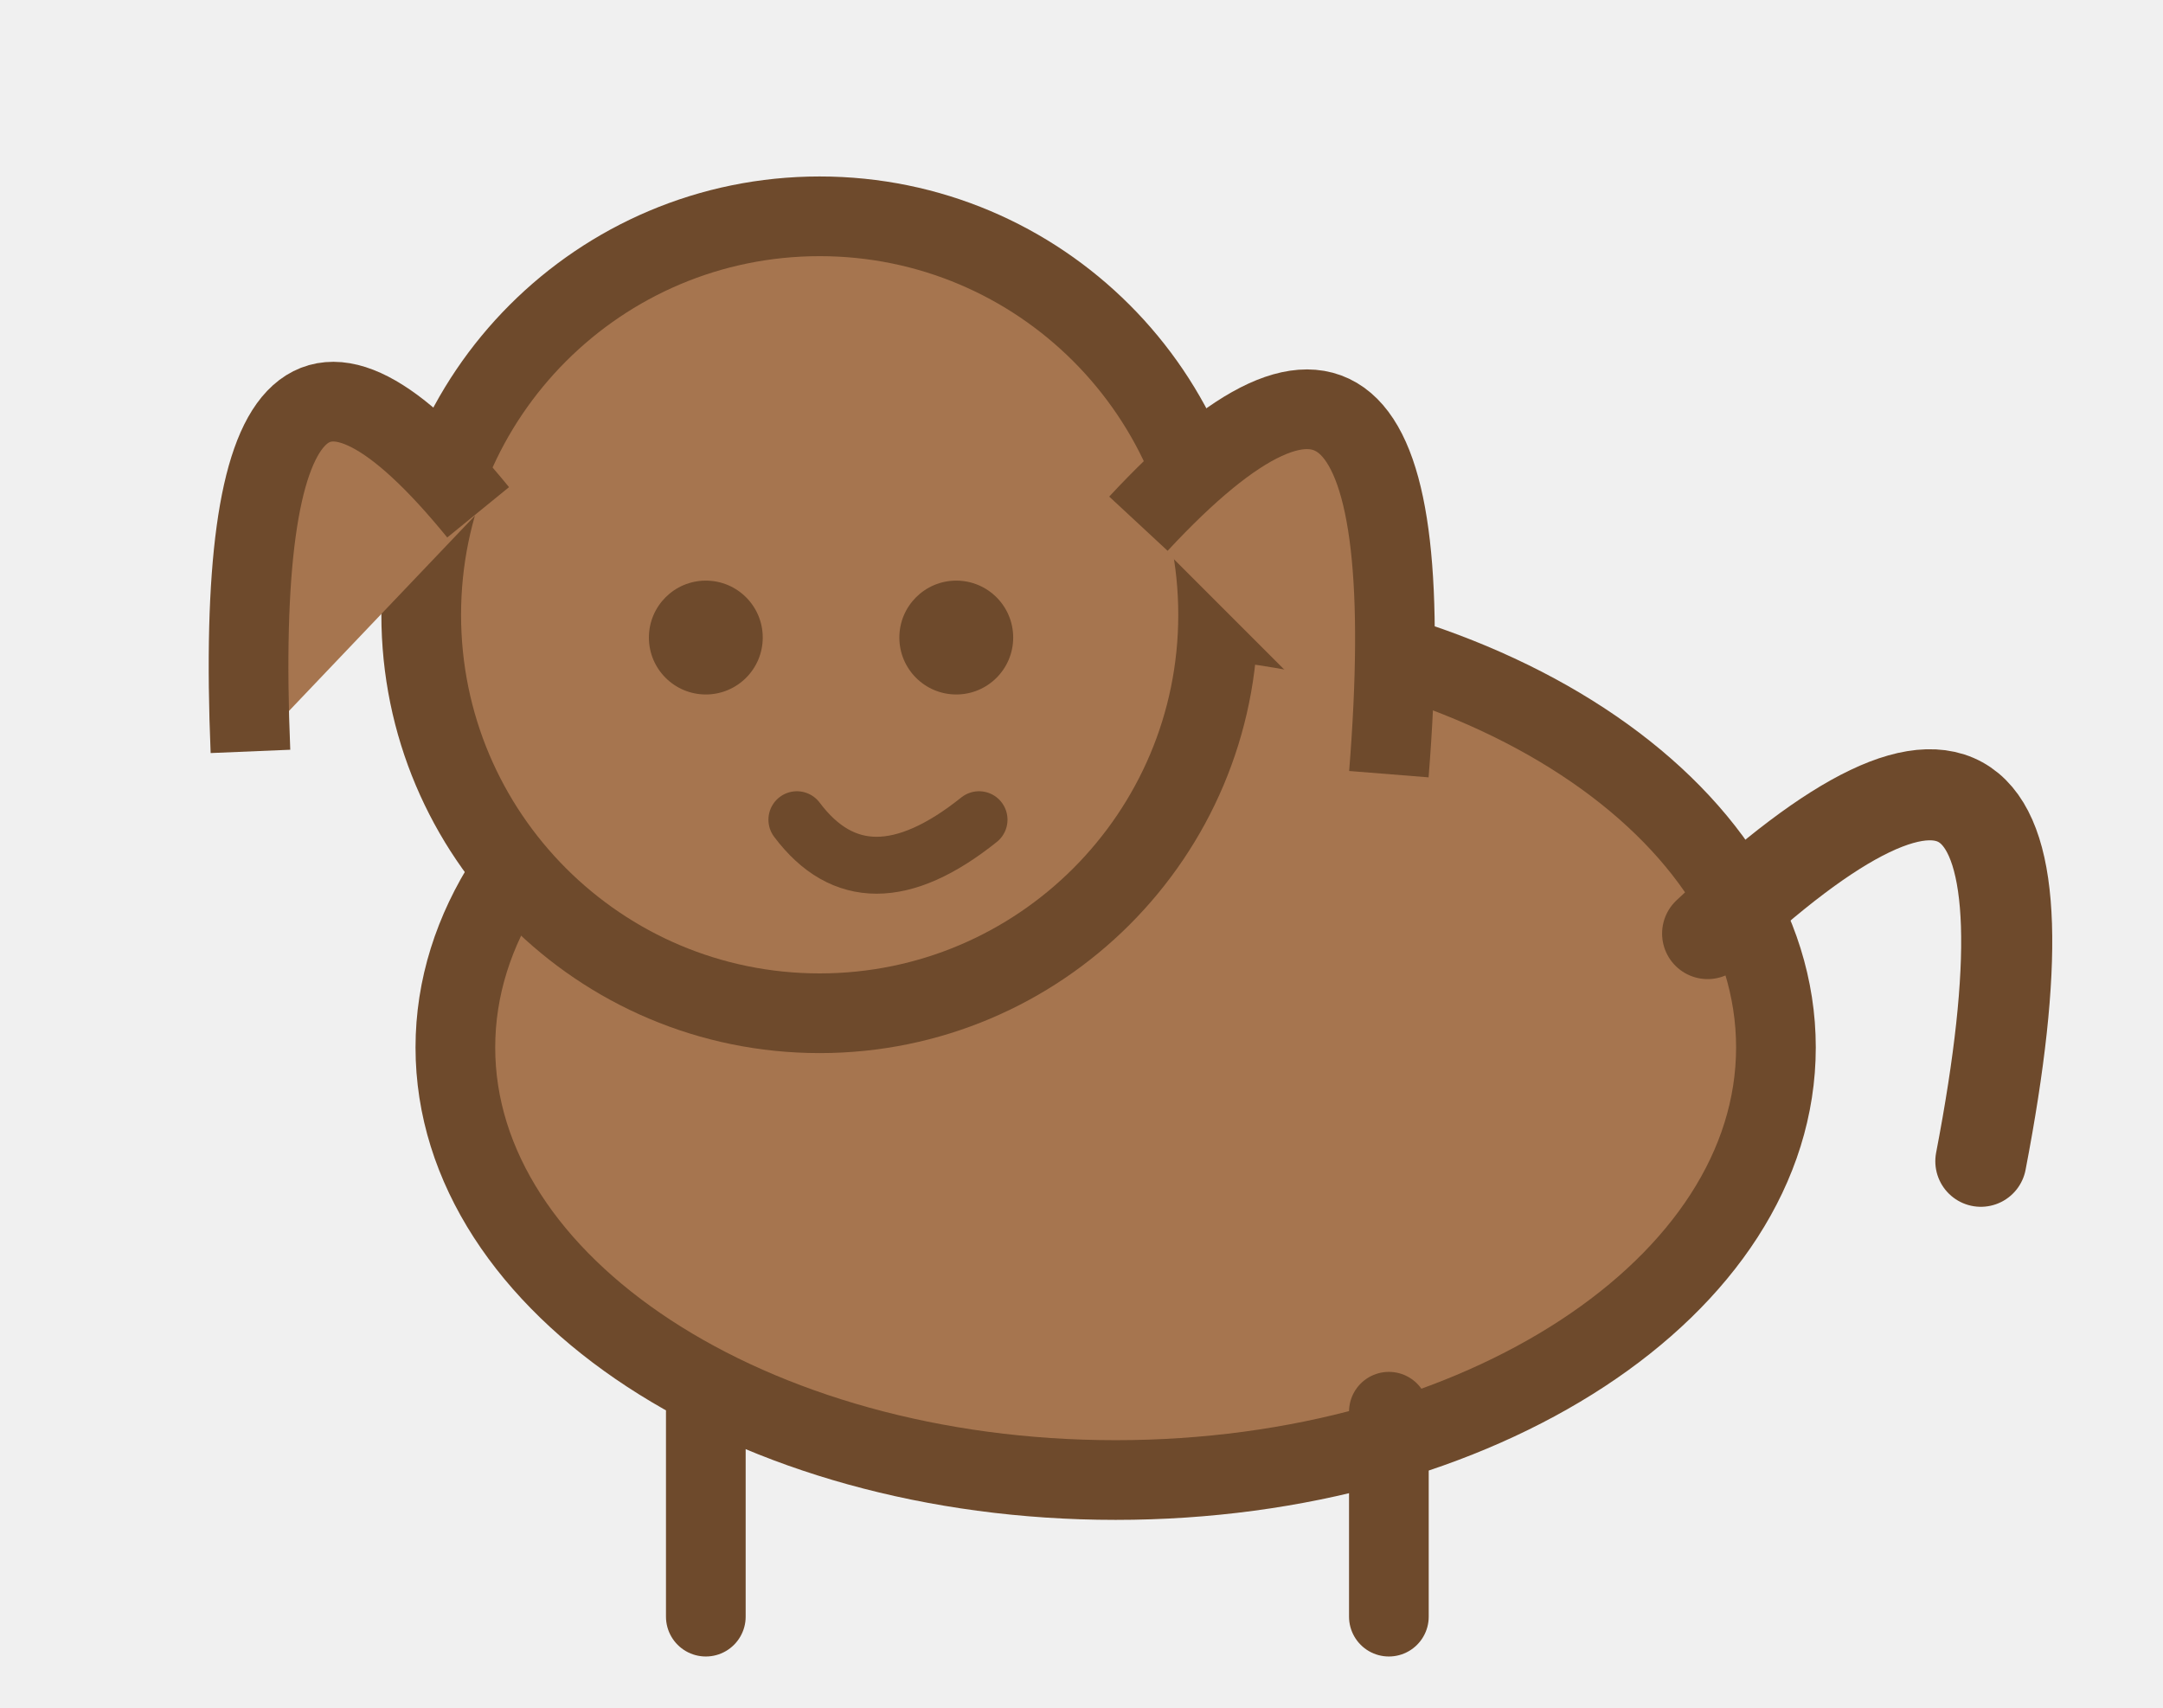
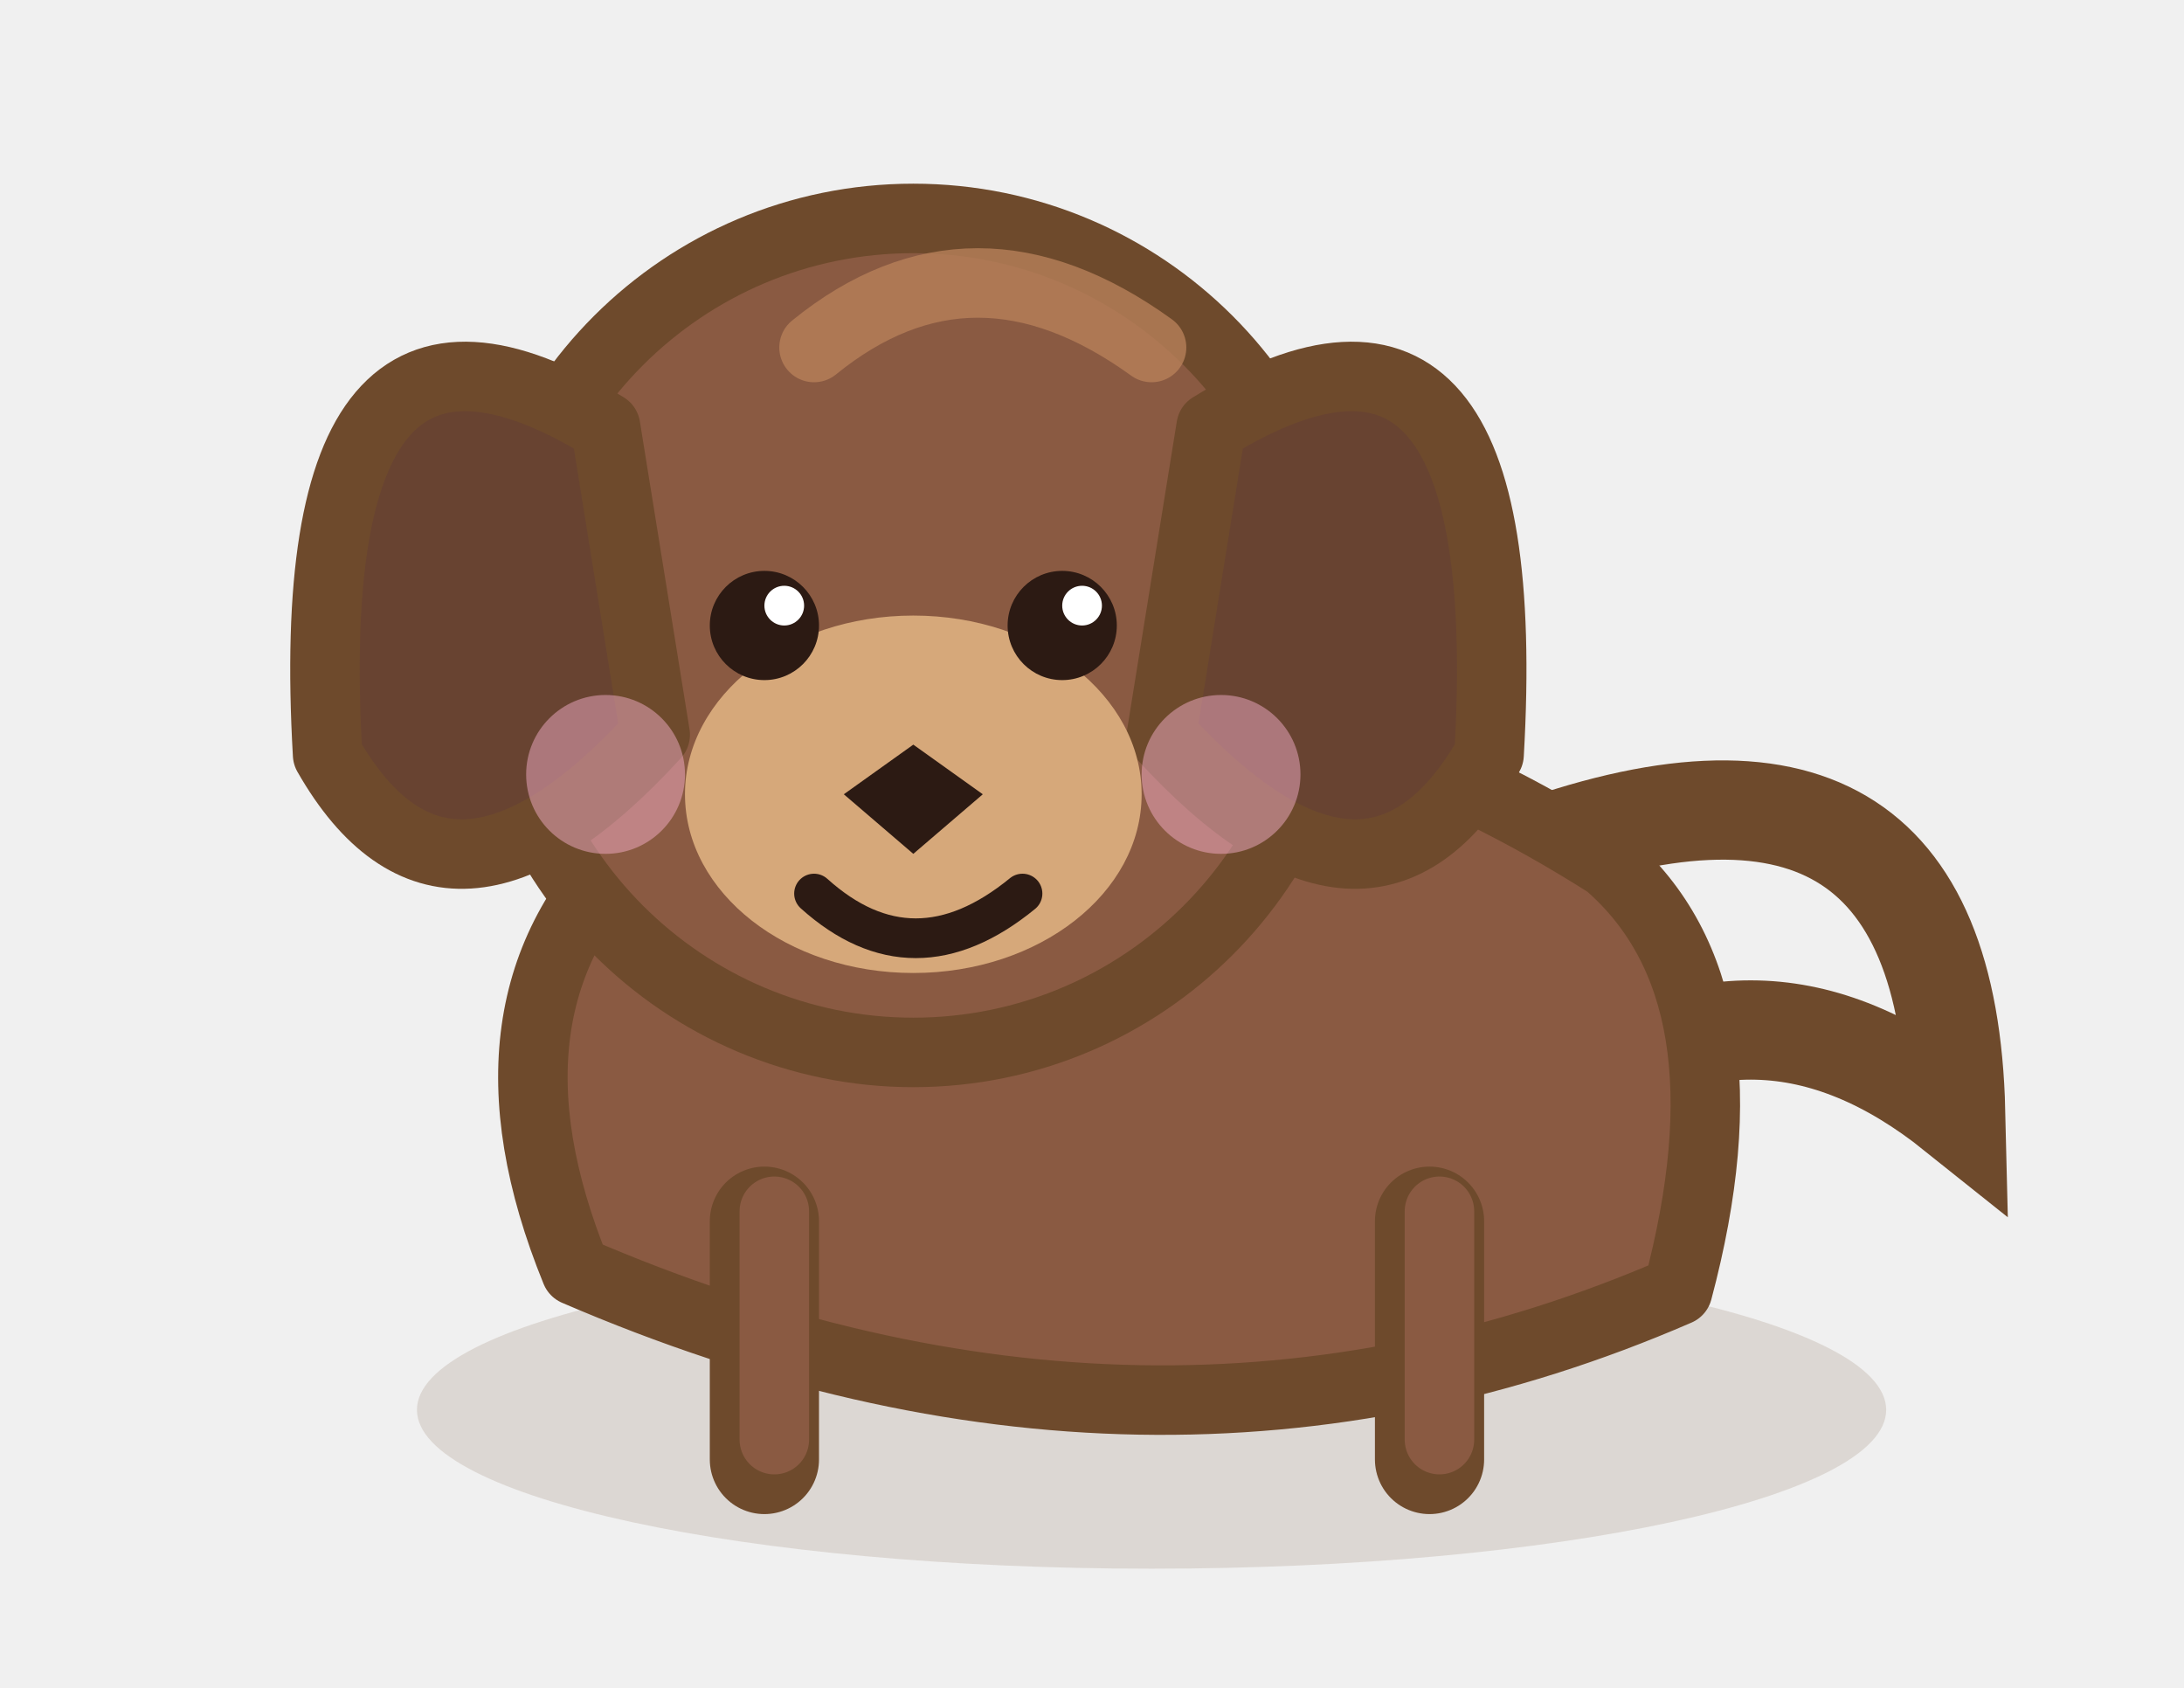
- <svg xmlns="http://www.w3.org/2000/svg" width="190" height="150" viewBox="0 0 190 150">
-   <ellipse cx="98" cy="92" rx="58" ry="38" fill="#A6754F" stroke="#6E4A2C" stroke-width="7" />
-   <circle cx="72" cy="54" r="35" fill="#A6754F" stroke="#6E4A2C" stroke-width="7" />
-   <path d="M42 45 Q20 18 22 66" fill="#A6754F" stroke="#6E4A2C" stroke-width="7" />
-   <path d="M100 46 Q126 18 122 68" fill="#A6754F" stroke="#6E4A2C" stroke-width="7" />
-   <circle cx="62" cy="56" r="5" fill="#6E4A2C" />
-   <circle cx="84" cy="56" r="5" fill="#6E4A2C" />
-   <path d="M70 72 Q76 80 86 72" fill="none" stroke="#6E4A2C" stroke-width="5" stroke-linecap="round" />
-   <path d="M150 82 Q184 50 174 102" fill="none" stroke="#6E4A2C" stroke-width="8" stroke-linecap="round" />
-   <path d="M62 124 V142 M122 124 V142" stroke="#6E4A2C" stroke-width="7" stroke-linecap="round" />
+ <svg xmlns="http://www.w3.org/2000/svg" width="220" height="170" viewBox="0 0 220 170">
+   <ellipse cx="116" cy="142" rx="74" ry="16" fill="#6E4A2C" opacity=".15" />
+   <path d="M153 86 Q196 70 197 112 Q177 96 157 111" fill="none" stroke="#6E4A2C" stroke-width="10" stroke-linecap="round" />
+   <path d="M64 85 Q110 54 162 87 Q177 100 169 130 Q116 153 58 128 Q47 101 64 85Z" fill="#8A5A42" stroke="#6E4A2C" stroke-width="7" stroke-linejoin="round" />
+   <path d="M77 123 v24 M144 123 v24" stroke="#6E4A2C" stroke-width="11" stroke-linecap="round" />
+   <path d="M78 122 v23 M145 122 v23" stroke="#8A5A42" stroke-width="7" stroke-linecap="round" />
+   <circle cx="92" cy="64" r="42" fill="#8A5A42" stroke="#6E4A2C" stroke-width="7" />
+   <path d="M61 43 Q30 24 33 76 Q45 97 66 74Z" fill="#684331" stroke="#6E4A2C" stroke-width="7" stroke-linejoin="round" />
+   <path d="M122 43 Q153 24 150 76 Q138 97 117 74Z" fill="#684331" stroke="#6E4A2C" stroke-width="7" stroke-linejoin="round" />
+   <ellipse cx="92" cy="80" rx="23" ry="18" fill="#D6A87A" />
+   <circle cx="77" cy="63" r="5.5" fill="#2C1A13" />
+   <circle cx="107" cy="63" r="5.5" fill="#2C1A13" />
+   <circle cx="79" cy="61" r="2" fill="#FFFFFF" />
+   <circle cx="109" cy="61" r="2" fill="#FFFFFF" />
+   <path d="M92 75 l7 5-7 6-7-6Z" fill="#2C1A13" />
+   <path d="M82 90 Q92 99 103 90" fill="none" stroke="#2C1A13" stroke-width="4" stroke-linecap="round" />
+   <circle cx="61" cy="78" r="8" fill="#FFB6D5" opacity=".45" />
+   <circle cx="123" cy="78" r="8" fill="#FFB6D5" opacity=".45" />
+   <path d="M82 35 Q98 22 116 35" fill="none" stroke="#B78059" stroke-width="7" stroke-linecap="round" opacity=".8" />
</svg>
